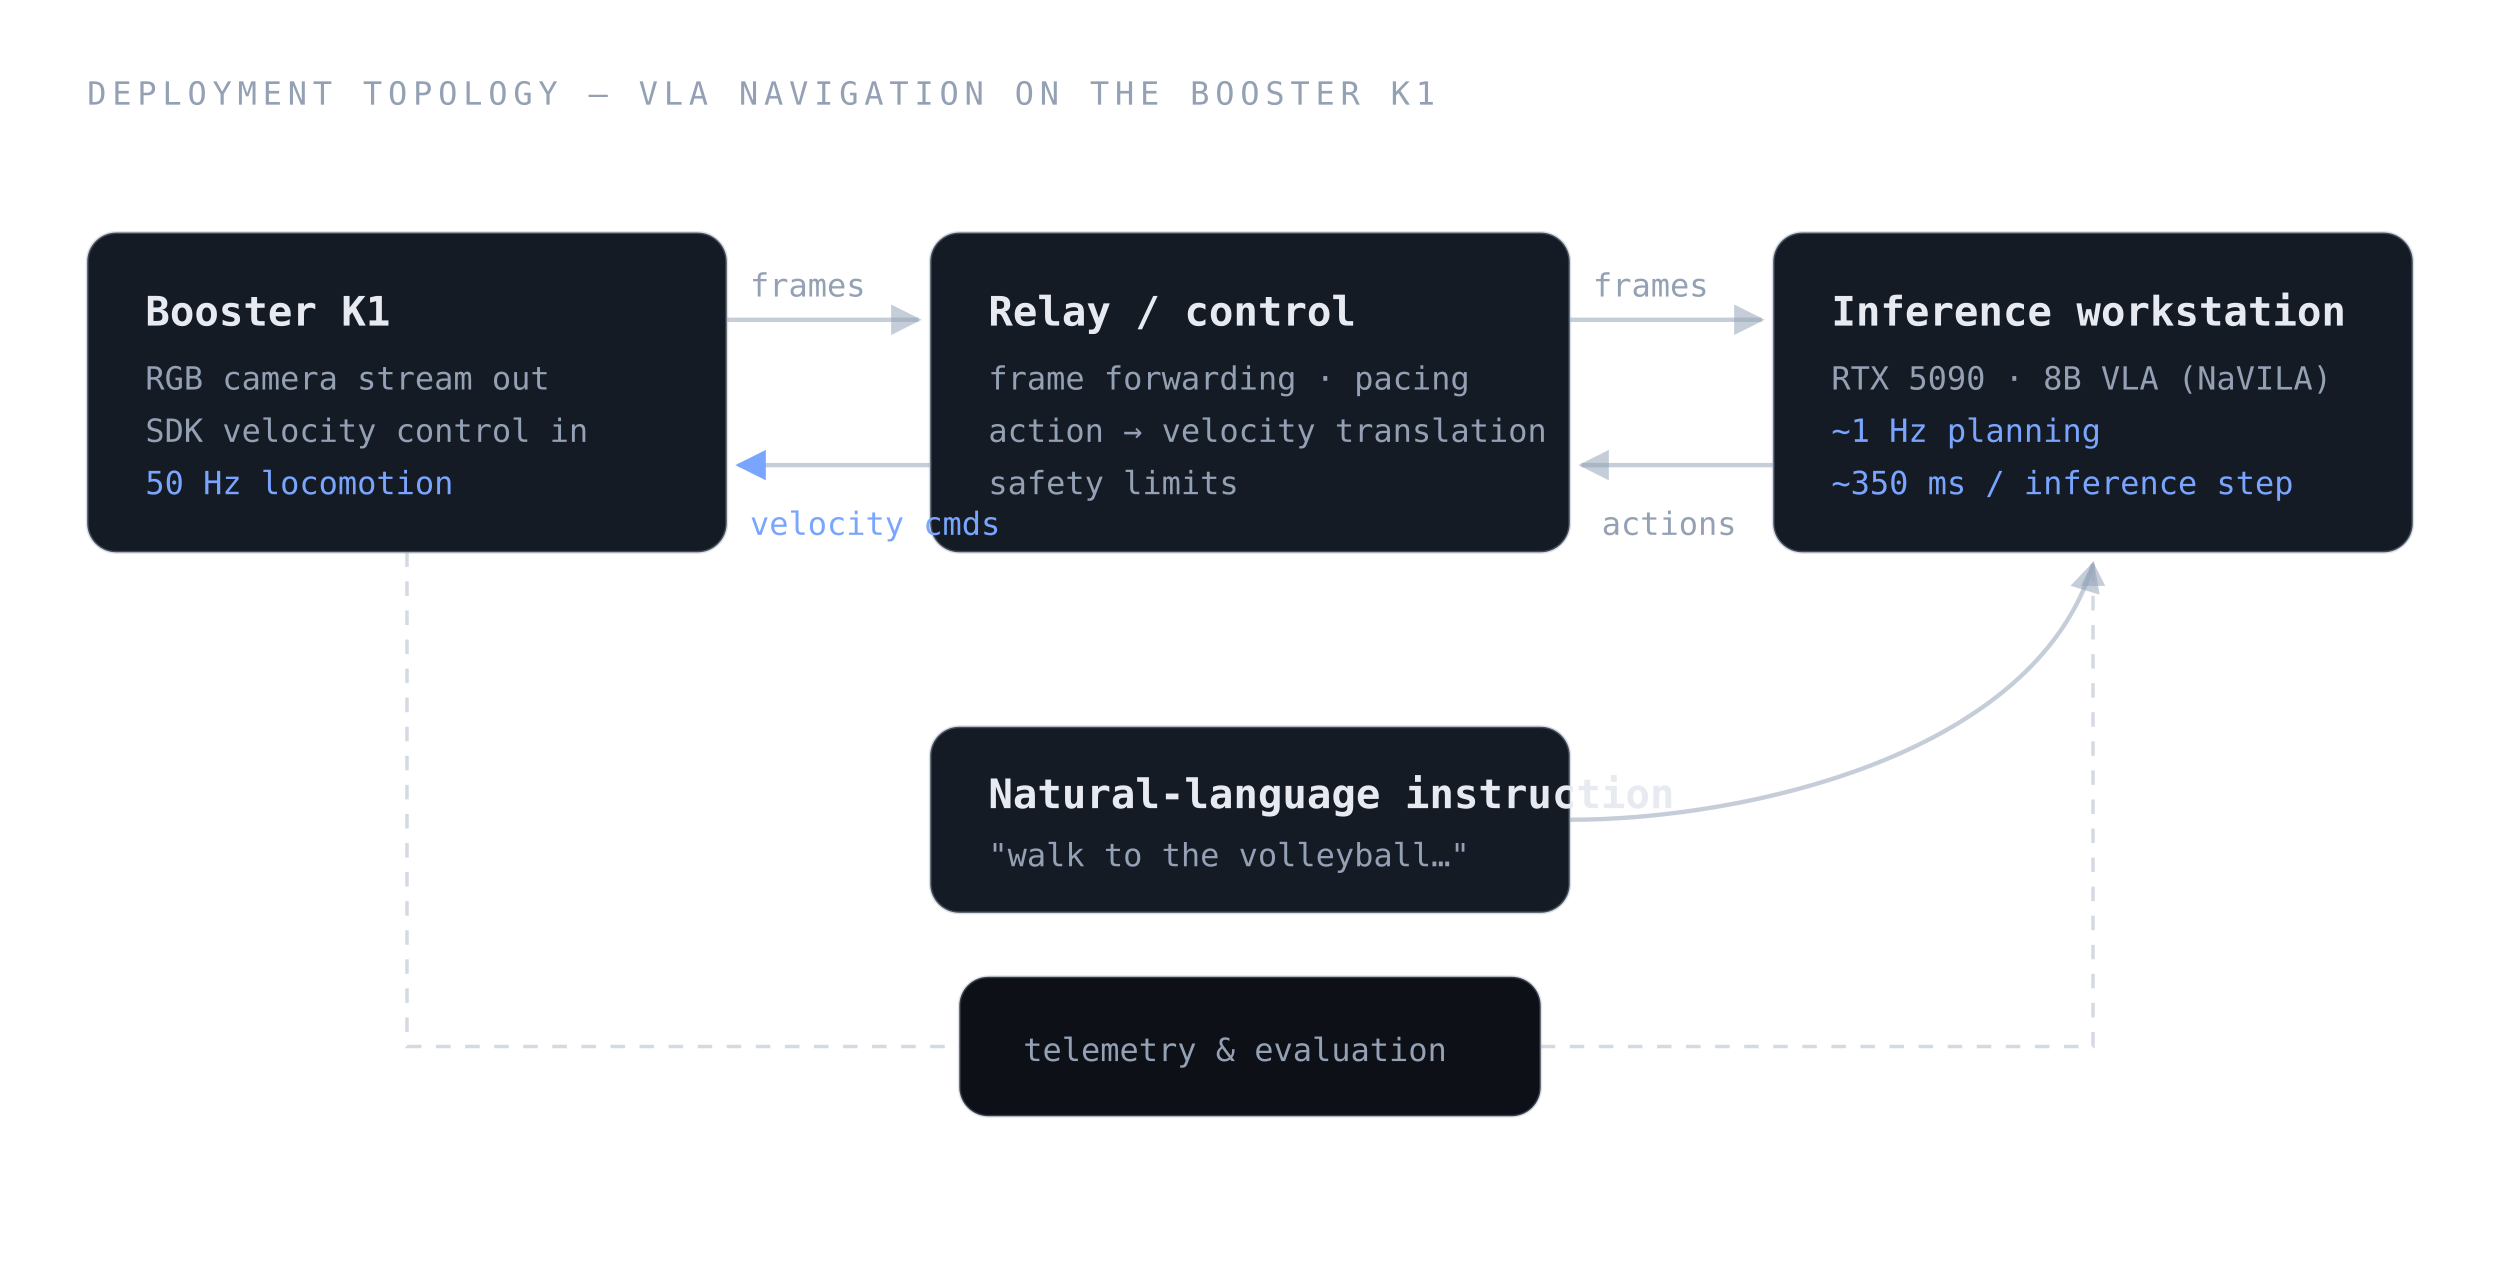
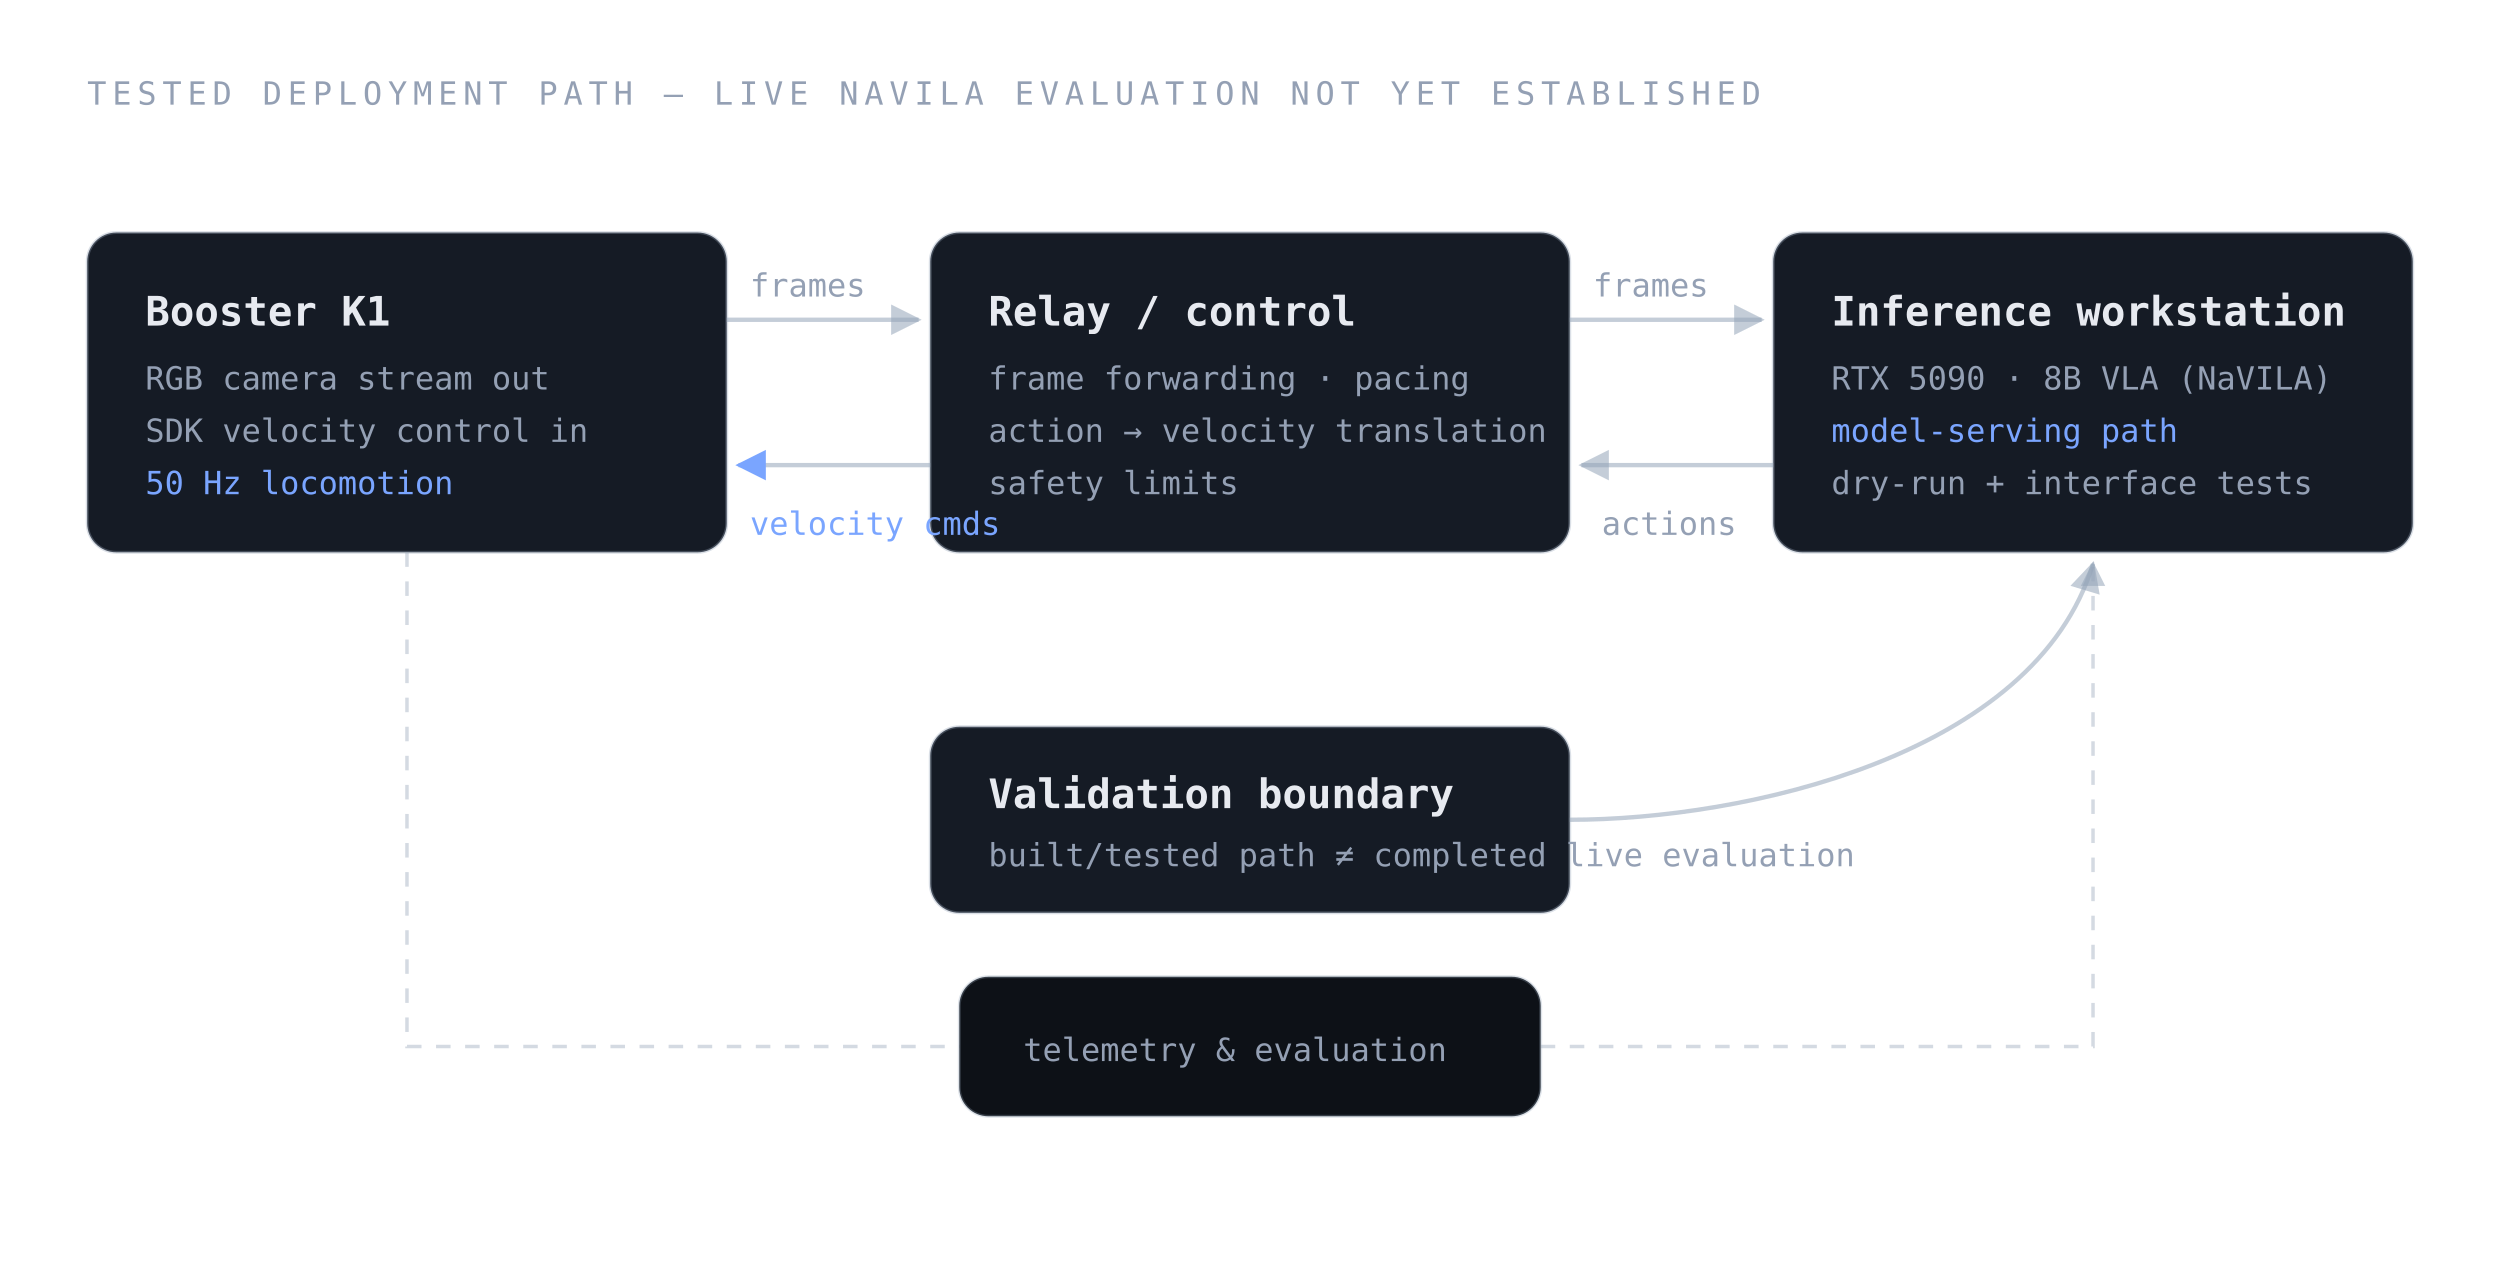
<svg xmlns="http://www.w3.org/2000/svg" viewBox="0 0 860 440" font-family="ui-monospace, 'JetBrains Mono', SFMono-Regular, Menlo, monospace" role="img" aria-label="Three-machine deployment topology for vision-language navigation on the Booster K1">
  <defs>
    <marker id="a" viewBox="0 0 10 10" refX="9" refY="5" markerWidth="7" markerHeight="7" orient="auto-start-reverse">
      <path d="M0 0 L10 5 L0 10 z" fill="rgba(148,163,184,0.55)" />
    </marker>
    <marker id="acc" viewBox="0 0 10 10" refX="9" refY="5" markerWidth="7" markerHeight="7" orient="auto-start-reverse">
      <path d="M0 0 L10 5 L0 10 z" fill="#7aa5ff" />
    </marker>
  </defs>
  <style>
    .box{fill:#151b25;stroke:rgba(148,163,184,0.35);rx:10}
    .t{fill:#e7eaf0;font-size:14px;font-weight:600}
    .s{fill:#94a0b4;font-size:11px}
    .lbl{fill:#7aa5ff;font-size:11px}
    .flow{stroke:rgba(148,163,184,0.55);stroke-width:1.5;fill:none}
    .dash{stroke:rgba(148,163,184,0.4);stroke-width:1.2;fill:none;stroke-dasharray:5 5}
  </style>
-   <text x="30" y="36" class="s" letter-spacing="2">DEPLOYMENT TOPOLOGY — VLA NAVIGATION ON THE BOOSTER K1</text>
+   <text x="30" y="36" class="s" letter-spacing="2">TESTED DEPLOYMENT PATH — LIVE NAVILA EVALUATION NOT YET ESTABLISHED</text>
  <rect x="30" y="80" width="220" height="110" rx="10" class="box" />
  <text x="50" y="112" class="t">Booster K1</text>
  <text x="50" y="134" class="s">RGB camera stream out</text>
  <text x="50" y="152" class="s">SDK velocity control in</text>
  <text x="50" y="170" class="lbl">50 Hz locomotion</text>
  <rect x="320" y="80" width="220" height="110" rx="10" class="box" />
  <text x="340" y="112" class="t">Relay / control</text>
  <text x="340" y="134" class="s">frame forwarding · pacing</text>
  <text x="340" y="152" class="s">action → velocity translation</text>
  <text x="340" y="170" class="s">safety limits</text>
  <rect x="610" y="80" width="220" height="110" rx="10" class="box" />
  <text x="630" y="112" class="t">Inference workstation</text>
  <text x="630" y="134" class="s">RTX 5090 · 8B VLA (NaVILA)</text>
-   <text x="630" y="152" class="lbl">~1 Hz planning</text>
-   <text x="630" y="170" class="lbl">~350 ms / inference step</text>
+   <text x="630" y="152" class="lbl">model-serving path</text>
+   <text x="630" y="170" class="s">dry-run + interface tests</text>
  <path d="M250 110 H316" class="flow" marker-end="url(#a)" />
  <text x="258" y="102" class="s">frames</text>
  <path d="M540 110 H606" class="flow" marker-end="url(#a)" />
  <text x="548" y="102" class="s">frames</text>
  <path d="M610 160 H544" class="flow" marker-end="url(#a)" />
  <text x="551" y="184" class="s">actions</text>
  <path d="M320 160 H254" class="flow" marker-end="url(#acc)" />
  <text x="258" y="184" class="lbl">velocity cmds</text>
  <rect x="320" y="250" width="220" height="64" rx="10" class="box" stroke-dasharray="0" />
-   <text x="340" y="278" class="t" font-size="13">Natural-language instruction</text>
-   <text x="340" y="298" class="s">"walk to the volleyball…"</text>
+   <text x="340" y="278" class="t" font-size="13">Validation boundary</text>
+   <text x="340" y="298" class="s">built/tested path ≠ completed live evaluation</text>
  <path d="M540 282 C 600 282 700 260 720 194" class="flow" marker-end="url(#a)" />
  <path d="M140 190 V 360 H 720 V 194" class="dash" marker-end="url(#a)" />
  <rect x="330" y="336" width="200" height="48" rx="10" fill="#0d1117" stroke="rgba(148,163,184,0.3)" />
  <text x="352" y="365" class="s">telemetry &amp; evaluation</text>
</svg>
